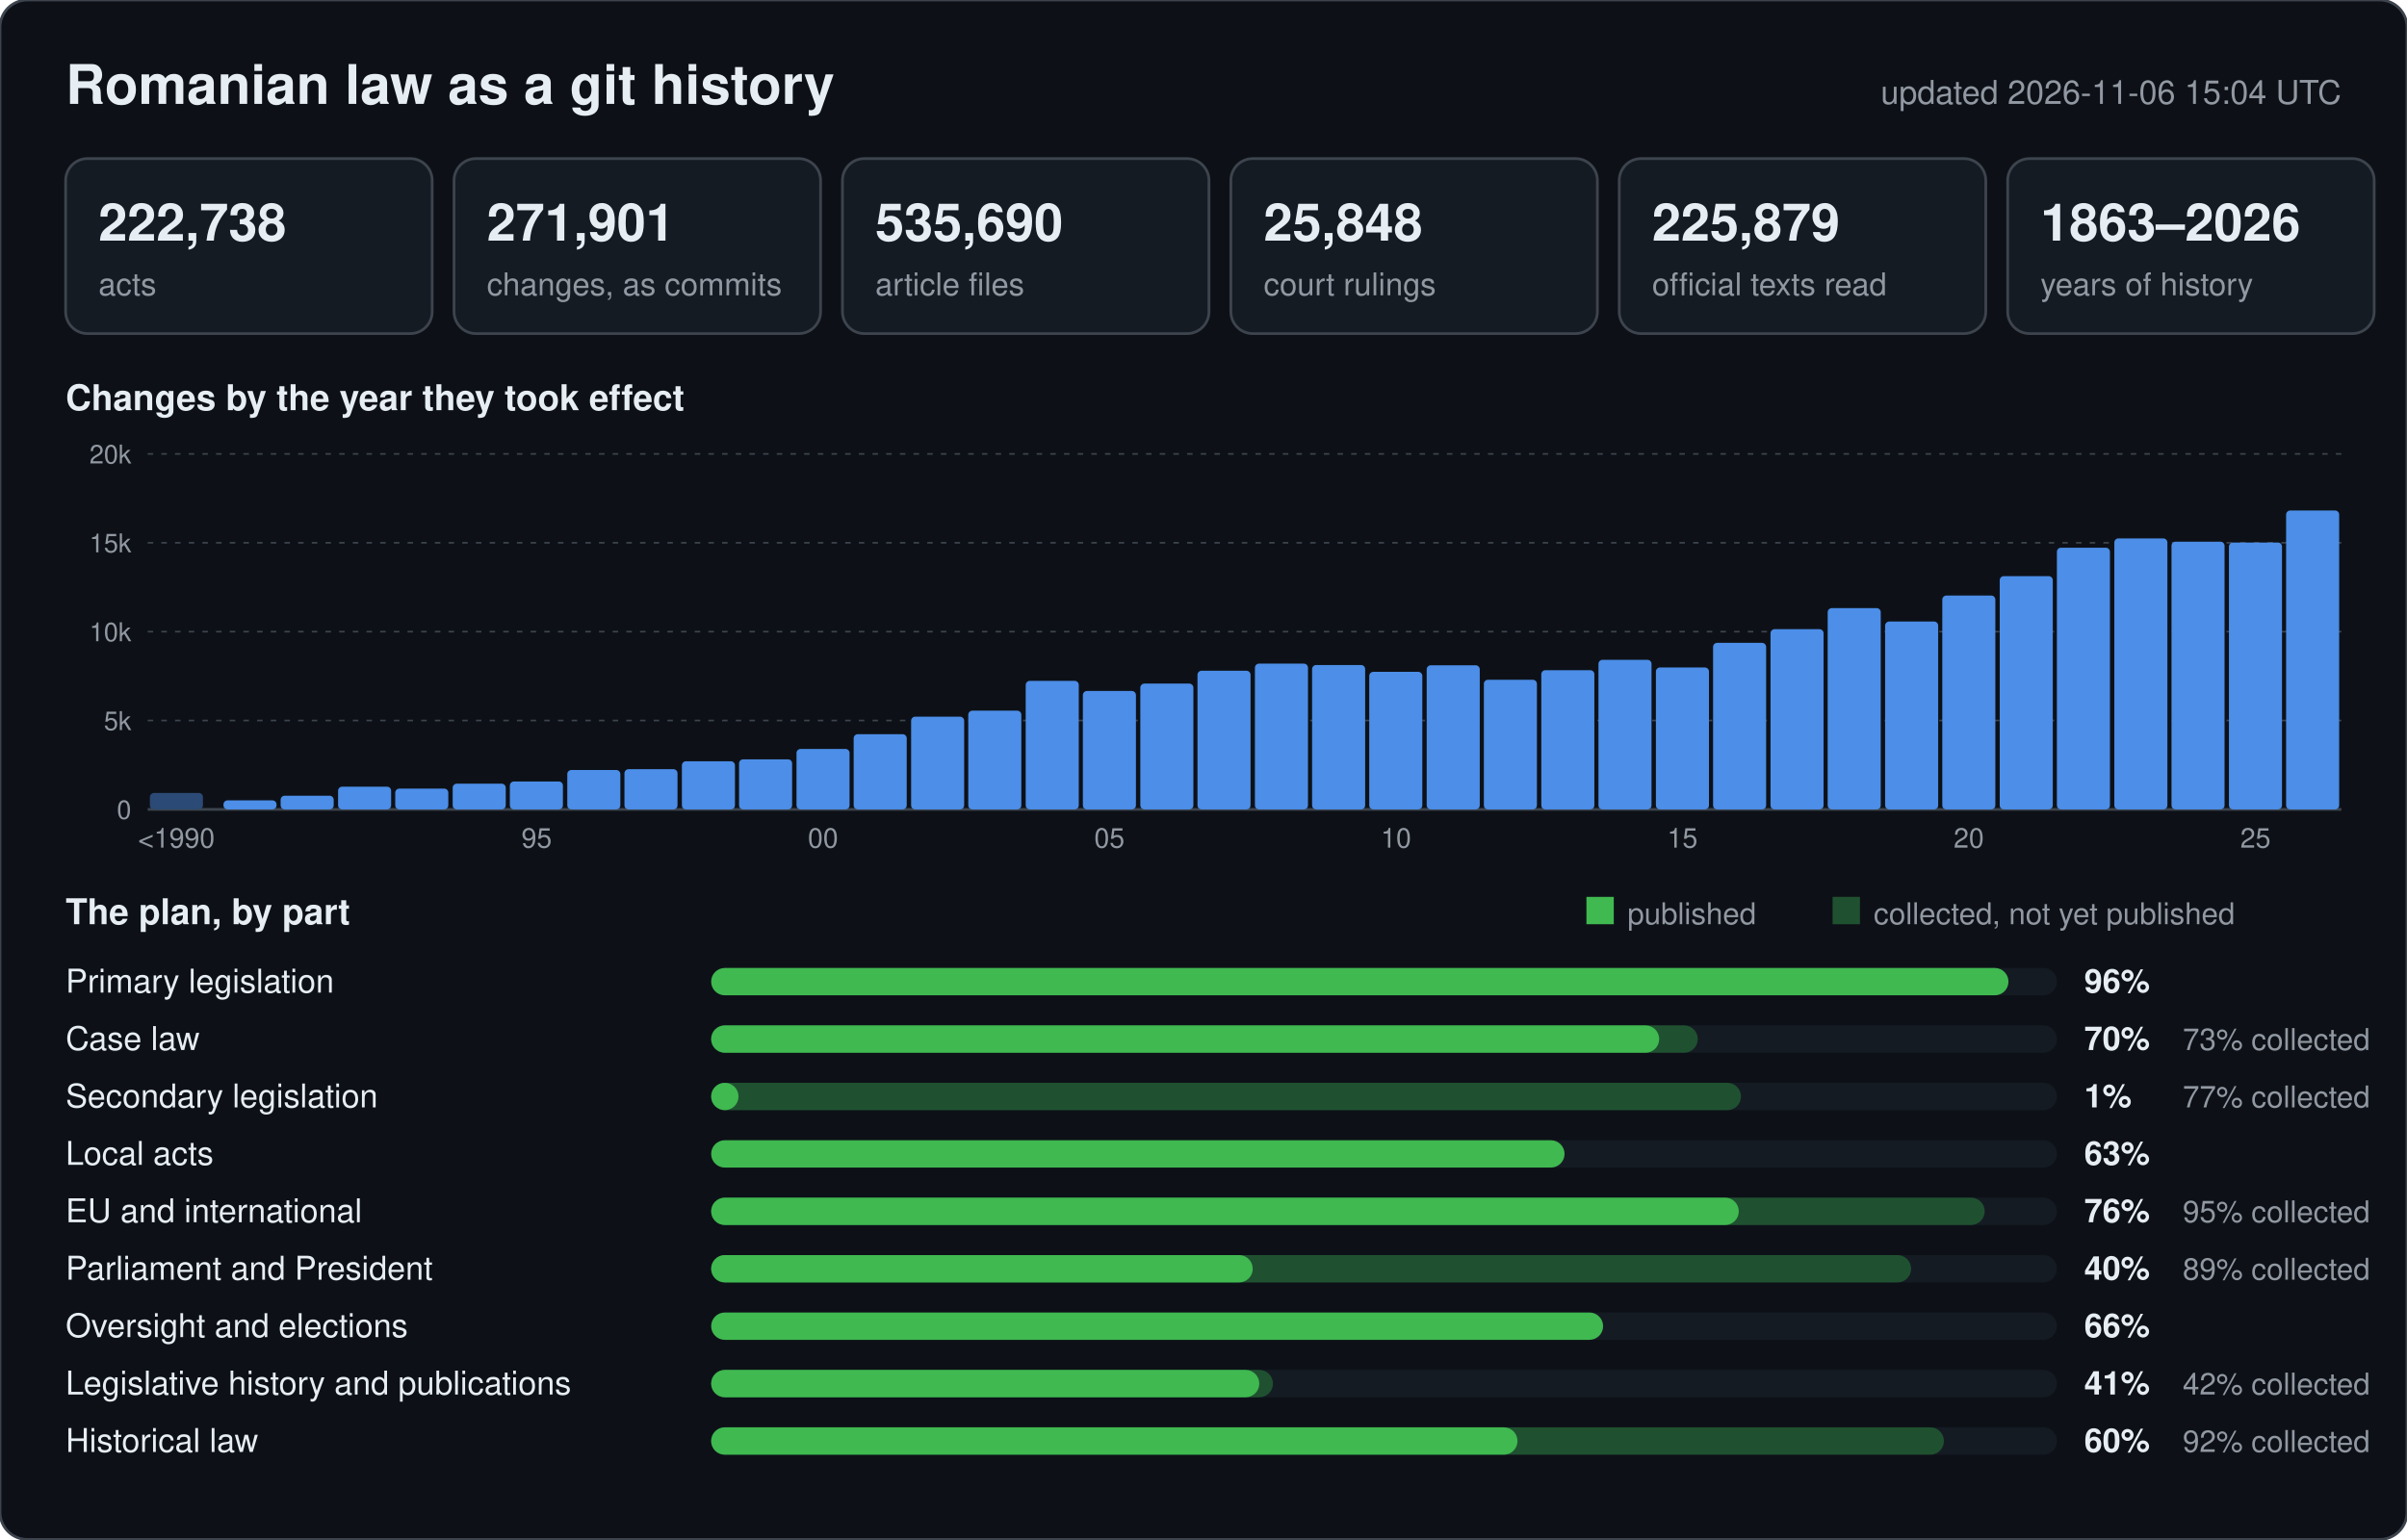
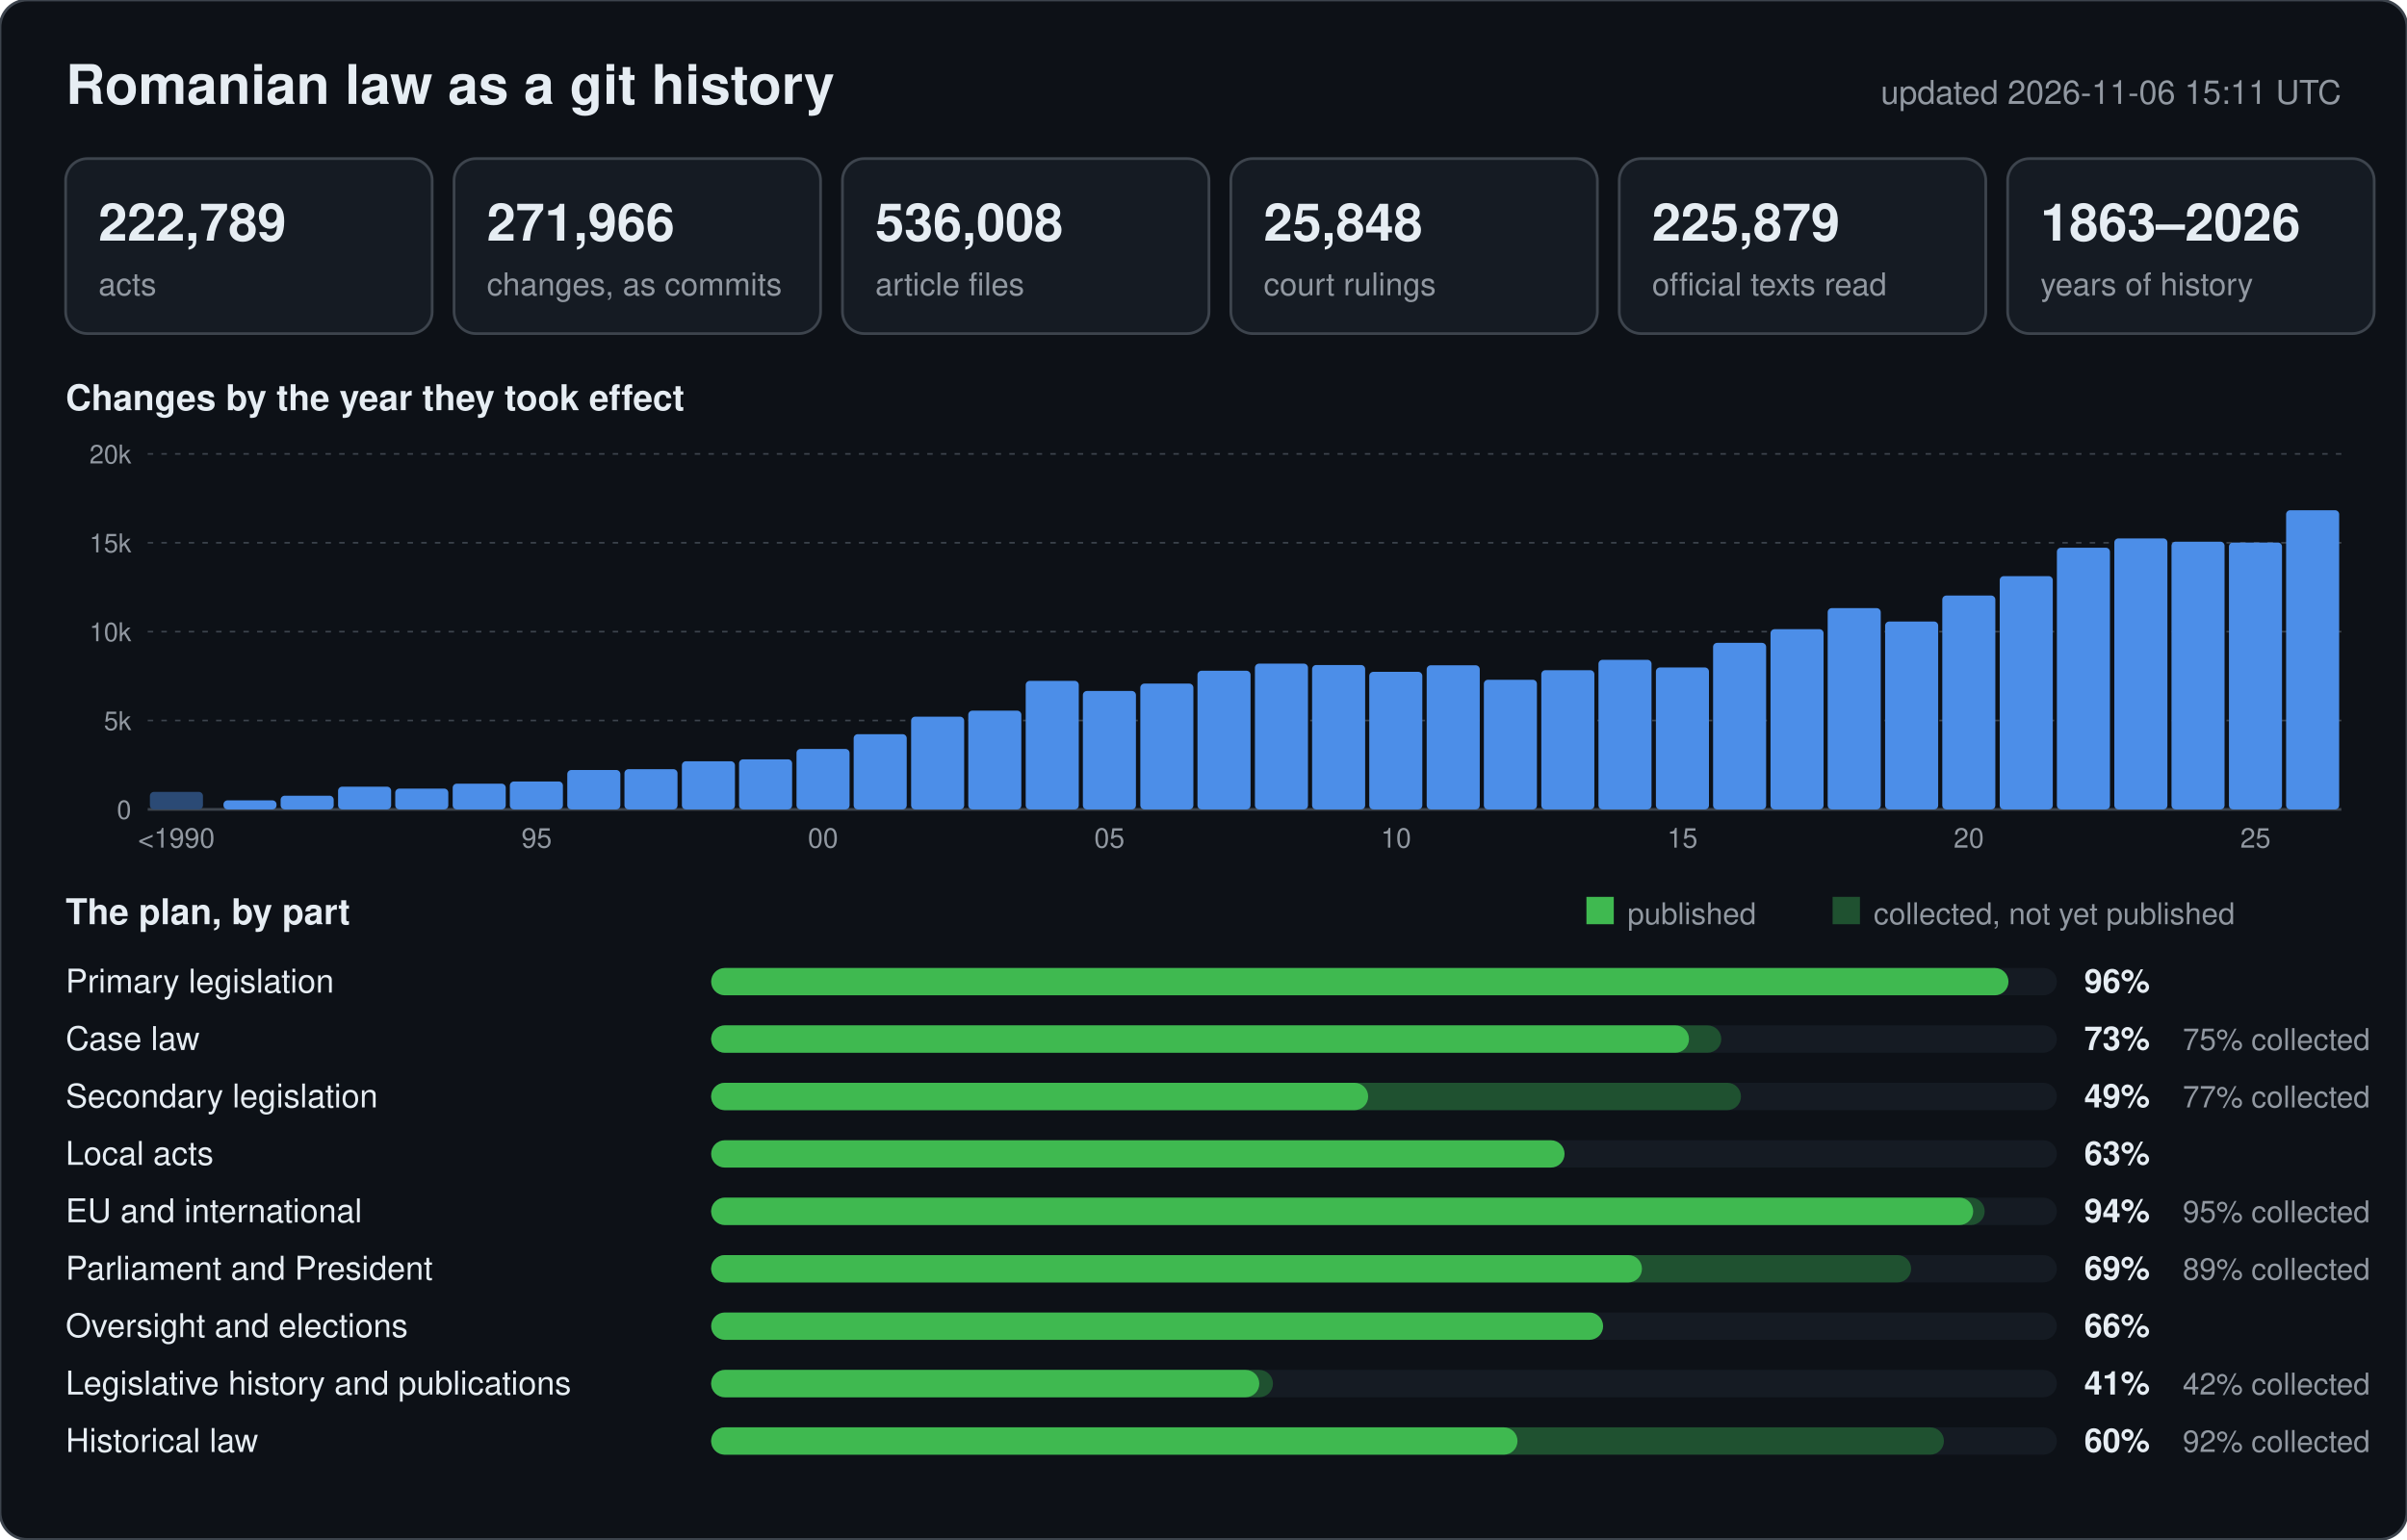
<svg xmlns="http://www.w3.org/2000/svg" width="880" height="563" viewBox="0 0 880 563" font-family="-apple-system,BlinkMacSystemFont,Segoe UI,Helvetica,Arial,sans-serif">
  <rect width="880" height="563" rx="10" fill="#0d1117" stroke="#3d444d" />
  <text x="24" y="38" font-size="20" font-weight="600" fill="#e6edf3">Romanian law as a git history</text>
-   <text x="856" y="38" font-size="12" text-anchor="end" fill="#9198a1">updated 2026-11-06 15:04 UTC</text>
+   <text x="856" y="38" font-size="12" text-anchor="end" fill="#9198a1">updated 2026-11-06 15:11 UTC</text>
  <rect x="24" y="58" width="134" height="64" rx="8" fill="#151b23" stroke="#3d444d" />
-   <text x="36" y="88" font-size="19" font-weight="600" fill="#e6edf3">222,738</text>
+   <text x="36" y="88" font-size="19" font-weight="600" fill="#e6edf3">222,789</text>
  <text x="36" y="108" font-size="11.5" fill="#9198a1">acts</text>
  <rect x="166" y="58" width="134" height="64" rx="8" fill="#151b23" stroke="#3d444d" />
-   <text x="178" y="88" font-size="19" font-weight="600" fill="#e6edf3">271,901</text>
+   <text x="178" y="88" font-size="19" font-weight="600" fill="#e6edf3">271,966</text>
  <text x="178" y="108" font-size="11.5" fill="#9198a1">changes, as commits</text>
  <rect x="308" y="58" width="134" height="64" rx="8" fill="#151b23" stroke="#3d444d" />
-   <text x="320" y="88" font-size="19" font-weight="600" fill="#e6edf3">535,690</text>
+   <text x="320" y="88" font-size="19" font-weight="600" fill="#e6edf3">536,008</text>
  <text x="320" y="108" font-size="11.5" fill="#9198a1">article files</text>
  <rect x="450" y="58" width="134" height="64" rx="8" fill="#151b23" stroke="#3d444d" />
  <text x="462" y="88" font-size="19" font-weight="600" fill="#e6edf3">25,848</text>
  <text x="462" y="108" font-size="11.5" fill="#9198a1">court rulings</text>
  <rect x="592" y="58" width="134" height="64" rx="8" fill="#151b23" stroke="#3d444d" />
  <text x="604" y="88" font-size="19" font-weight="600" fill="#e6edf3">225,879</text>
  <text x="604" y="108" font-size="11.5" fill="#9198a1">official texts read</text>
  <rect x="734" y="58" width="134" height="64" rx="8" fill="#151b23" stroke="#3d444d" />
  <text x="746" y="88" font-size="19" font-weight="600" fill="#e6edf3">1863–2026</text>
  <text x="746" y="108" font-size="11.5" fill="#9198a1">years of history</text>
  <text x="24" y="150" font-size="13" font-weight="600" fill="#e6edf3">Changes by the year they took effect</text>
  <line x1="54" y1="296.0" x2="856" y2="296.0" stroke="#3d444d" stroke-width="1" />
  <text x="48" y="299.5" font-size="9.5" text-anchor="end" fill="#9198a1">0</text>
  <line x1="54" y1="263.5" x2="856" y2="263.5" stroke="#3d444d" stroke-width="0.6" stroke-dasharray="2 3" />
  <text x="48" y="267.0" font-size="9.5" text-anchor="end" fill="#9198a1">5k</text>
  <line x1="54" y1="231.0" x2="856" y2="231.0" stroke="#3d444d" stroke-width="0.6" stroke-dasharray="2 3" />
  <text x="48" y="234.5" font-size="9.5" text-anchor="end" fill="#9198a1">10k</text>
  <line x1="54" y1="198.5" x2="856" y2="198.5" stroke="#3d444d" stroke-width="0.6" stroke-dasharray="2 3" />
  <text x="48" y="202.0" font-size="9.5" text-anchor="end" fill="#9198a1">15k</text>
  <line x1="54" y1="166.0" x2="856" y2="166.0" stroke="#3d444d" stroke-width="0.6" stroke-dasharray="2 3" />
  <text x="48" y="169.5" font-size="9.5" text-anchor="end" fill="#9198a1">20k</text>
-   <rect x="54.8" y="290.0" width="19.4" height="6.0" rx="1.5" fill="#2b4a75" />
+   <rect x="54.8" y="289.6" width="19.4" height="6.4" rx="1.5" fill="#2b4a75" />
  <text x="64.5" y="310" font-size="10" text-anchor="middle" fill="#9198a1">&lt;1990</text>
  <rect x="81.7" y="292.7" width="19.4" height="3.3" rx="1.5" fill="#4c8ee8" />
  <rect x="102.6" y="291.0" width="19.4" height="5.0" rx="1.5" fill="#4c8ee8" />
  <rect x="123.6" y="287.7" width="19.4" height="8.3" rx="1.5" fill="#4c8ee8" />
  <rect x="144.5" y="288.4" width="19.4" height="7.6" rx="1.5" fill="#4c8ee8" />
  <rect x="165.5" y="286.6" width="19.4" height="9.4" rx="1.5" fill="#4c8ee8" />
  <rect x="186.4" y="285.8" width="19.4" height="10.2" rx="1.5" fill="#4c8ee8" />
  <text x="196.2" y="310" font-size="10" text-anchor="middle" fill="#9198a1">95</text>
  <rect x="207.4" y="281.6" width="19.4" height="14.4" rx="1.5" fill="#4c8ee8" />
  <rect x="228.3" y="281.3" width="19.4" height="14.7" rx="1.5" fill="#4c8ee8" />
  <rect x="249.3" y="278.4" width="19.4" height="17.6" rx="1.5" fill="#4c8ee8" />
  <rect x="270.2" y="277.7" width="19.4" height="18.3" rx="1.5" fill="#4c8ee8" />
  <rect x="291.2" y="273.9" width="19.4" height="22.1" rx="1.5" fill="#4c8ee8" />
  <text x="300.9" y="310" font-size="10" text-anchor="middle" fill="#9198a1">00</text>
  <rect x="312.1" y="268.5" width="19.4" height="27.5" rx="1.5" fill="#4c8ee8" />
  <rect x="333.1" y="262.1" width="19.4" height="33.9" rx="1.5" fill="#4c8ee8" />
  <rect x="354.0" y="259.9" width="19.4" height="36.1" rx="1.5" fill="#4c8ee8" />
  <rect x="375.0" y="249.0" width="19.4" height="47.0" rx="1.5" fill="#4c8ee8" />
  <rect x="395.9" y="252.7" width="19.4" height="43.3" rx="1.5" fill="#4c8ee8" />
  <text x="405.6" y="310" font-size="10" text-anchor="middle" fill="#9198a1">05</text>
  <rect x="416.9" y="250.0" width="19.4" height="46.0" rx="1.5" fill="#4c8ee8" />
  <rect x="437.8" y="245.3" width="19.4" height="50.7" rx="1.5" fill="#4c8ee8" />
  <rect x="458.8" y="242.7" width="19.4" height="53.3" rx="1.5" fill="#4c8ee8" />
  <rect x="479.7" y="243.2" width="19.4" height="52.8" rx="1.5" fill="#4c8ee8" />
  <rect x="500.6" y="245.7" width="19.4" height="50.3" rx="1.5" fill="#4c8ee8" />
  <text x="510.4" y="310" font-size="10" text-anchor="middle" fill="#9198a1">10</text>
  <rect x="521.6" y="243.3" width="19.4" height="52.7" rx="1.5" fill="#4c8ee8" />
  <rect x="542.5" y="248.6" width="19.4" height="47.4" rx="1.5" fill="#4c8ee8" />
  <rect x="563.5" y="245.1" width="19.4" height="50.9" rx="1.5" fill="#4c8ee8" />
  <rect x="584.4" y="241.3" width="19.4" height="54.7" rx="1.5" fill="#4c8ee8" />
  <rect x="605.4" y="244.1" width="19.4" height="51.9" rx="1.5" fill="#4c8ee8" />
  <text x="615.1" y="310" font-size="10" text-anchor="middle" fill="#9198a1">15</text>
  <rect x="626.3" y="235.1" width="19.4" height="60.9" rx="1.5" fill="#4c8ee8" />
  <rect x="647.3" y="230.1" width="19.4" height="65.9" rx="1.5" fill="#4c8ee8" />
  <rect x="668.2" y="222.4" width="19.4" height="73.6" rx="1.5" fill="#4c8ee8" />
  <rect x="689.2" y="227.3" width="19.4" height="68.7" rx="1.5" fill="#4c8ee8" />
  <rect x="710.1" y="217.8" width="19.4" height="78.2" rx="1.5" fill="#4c8ee8" />
  <text x="719.8" y="310" font-size="10" text-anchor="middle" fill="#9198a1">20</text>
  <rect x="731.1" y="210.7" width="19.4" height="85.3" rx="1.5" fill="#4c8ee8" />
  <rect x="752.0" y="200.3" width="19.4" height="95.7" rx="1.5" fill="#4c8ee8" />
  <rect x="773.0" y="196.9" width="19.4" height="99.1" rx="1.5" fill="#4c8ee8" />
  <rect x="793.9" y="198.1" width="19.4" height="97.9" rx="1.5" fill="#4c8ee8" />
  <rect x="814.9" y="198.4" width="19.4" height="97.6" rx="1.5" fill="#4c8ee8" />
  <text x="824.6" y="310" font-size="10" text-anchor="middle" fill="#9198a1">25</text>
-   <rect x="835.8" y="186.7" width="19.4" height="109.3" rx="1.5" fill="#4c8ee8" />
+   <rect x="835.8" y="186.6" width="19.4" height="109.4" rx="1.5" fill="#4c8ee8" />
  <text x="24" y="338" font-size="13" font-weight="600" fill="#e6edf3">The plan, by part</text>
  <rect x="580" y="328" width="10" height="10" fill="#3fb950" />
  <text x="595" y="338" font-size="11" fill="#9198a1">published</text>
  <rect x="670" y="328" width="10" height="10" fill="#1f5130" />
  <text x="685" y="338" font-size="11" fill="#9198a1">collected, not yet published</text>
  <text x="24" y="363" font-size="12" fill="#e6edf3">Primary legislation</text>
  <rect x="260" y="354" width="492" height="10" rx="5" fill="#151b23" />
  <rect x="260" y="354" width="474.3" height="10" rx="5" fill="#3fb950" />
  <text x="762" y="363" font-size="12" font-weight="600" fill="#e6edf3">96%</text>
  <text x="24" y="384" font-size="12" fill="#e6edf3">Case law</text>
  <rect x="260" y="375" width="492" height="10" rx="5" fill="#151b23" />
-   <rect x="260" y="375" width="360.7" height="10" rx="5" fill="#1f5130" />
-   <rect x="260" y="375" width="346.6" height="10" rx="5" fill="#3fb950" />
-   <text x="762" y="384" font-size="12" font-weight="600" fill="#e6edf3">70%</text>
-   <text x="798" y="384" font-size="11" fill="#9198a1">73% collected</text>
+   <rect x="260" y="375" width="369.3" height="10" rx="5" fill="#1f5130" />
+   <rect x="260" y="375" width="357.5" height="10" rx="5" fill="#3fb950" />
+   <text x="762" y="384" font-size="12" font-weight="600" fill="#e6edf3">73%</text>
+   <text x="798" y="384" font-size="11" fill="#9198a1">75% collected</text>
  <text x="24" y="405" font-size="12" fill="#e6edf3">Secondary legislation</text>
  <rect x="260" y="396" width="492" height="10" rx="5" fill="#151b23" />
  <rect x="260" y="396" width="376.5" height="10" rx="5" fill="#1f5130" />
-   <rect x="260" y="396" width="10.0" height="10" rx="5" fill="#3fb950" />
-   <text x="762" y="405" font-size="12" font-weight="600" fill="#e6edf3">1%</text>
+   <rect x="260" y="396" width="240.2" height="10" rx="5" fill="#3fb950" />
+   <text x="762" y="405" font-size="12" font-weight="600" fill="#e6edf3">49%</text>
  <text x="798" y="405" font-size="11" fill="#9198a1">77% collected</text>
  <text x="24" y="426" font-size="12" fill="#e6edf3">Local acts</text>
  <rect x="260" y="417" width="492" height="10" rx="5" fill="#151b23" />
  <rect x="260" y="417" width="312.0" height="10" rx="5" fill="#3fb950" />
  <text x="762" y="426" font-size="12" font-weight="600" fill="#e6edf3">63%</text>
  <text x="24" y="447" font-size="12" fill="#e6edf3">EU and international</text>
  <rect x="260" y="438" width="492" height="10" rx="5" fill="#151b23" />
  <rect x="260" y="438" width="465.6" height="10" rx="5" fill="#1f5130" />
-   <rect x="260" y="438" width="375.7" height="10" rx="5" fill="#3fb950" />
-   <text x="762" y="447" font-size="12" font-weight="600" fill="#e6edf3">76%</text>
+   <rect x="260" y="438" width="461.4" height="10" rx="5" fill="#3fb950" />
+   <text x="762" y="447" font-size="12" font-weight="600" fill="#e6edf3">94%</text>
  <text x="798" y="447" font-size="11" fill="#9198a1">95% collected</text>
  <text x="24" y="468" font-size="12" fill="#e6edf3">Parliament and President</text>
  <rect x="260" y="459" width="492" height="10" rx="5" fill="#151b23" />
  <rect x="260" y="459" width="438.7" height="10" rx="5" fill="#1f5130" />
-   <rect x="260" y="459" width="198.0" height="10" rx="5" fill="#3fb950" />
-   <text x="762" y="468" font-size="12" font-weight="600" fill="#e6edf3">40%</text>
+   <rect x="260" y="459" width="340.3" height="10" rx="5" fill="#3fb950" />
+   <text x="762" y="468" font-size="12" font-weight="600" fill="#e6edf3">69%</text>
  <text x="798" y="468" font-size="11" fill="#9198a1">89% collected</text>
  <text x="24" y="489" font-size="12" fill="#e6edf3">Oversight and elections</text>
  <rect x="260" y="480" width="492" height="10" rx="5" fill="#151b23" />
  <rect x="260" y="480" width="326.1" height="10" rx="5" fill="#3fb950" />
  <text x="762" y="489" font-size="12" font-weight="600" fill="#e6edf3">66%</text>
  <text x="24" y="510" font-size="12" fill="#e6edf3">Legislative history and publications</text>
  <rect x="260" y="501" width="492" height="10" rx="5" fill="#151b23" />
  <rect x="260" y="501" width="205.4" height="10" rx="5" fill="#1f5130" />
  <rect x="260" y="501" width="200.4" height="10" rx="5" fill="#3fb950" />
  <text x="762" y="510" font-size="12" font-weight="600" fill="#e6edf3">41%</text>
  <text x="798" y="510" font-size="11" fill="#9198a1">42% collected</text>
  <text x="24" y="531" font-size="12" fill="#e6edf3">Historical law</text>
  <rect x="260" y="522" width="492" height="10" rx="5" fill="#151b23" />
  <rect x="260" y="522" width="450.7" height="10" rx="5" fill="#1f5130" />
  <rect x="260" y="522" width="294.8" height="10" rx="5" fill="#3fb950" />
  <text x="762" y="531" font-size="12" font-weight="600" fill="#e6edf3">60%</text>
  <text x="798" y="531" font-size="11" fill="#9198a1">92% collected</text>
</svg>
